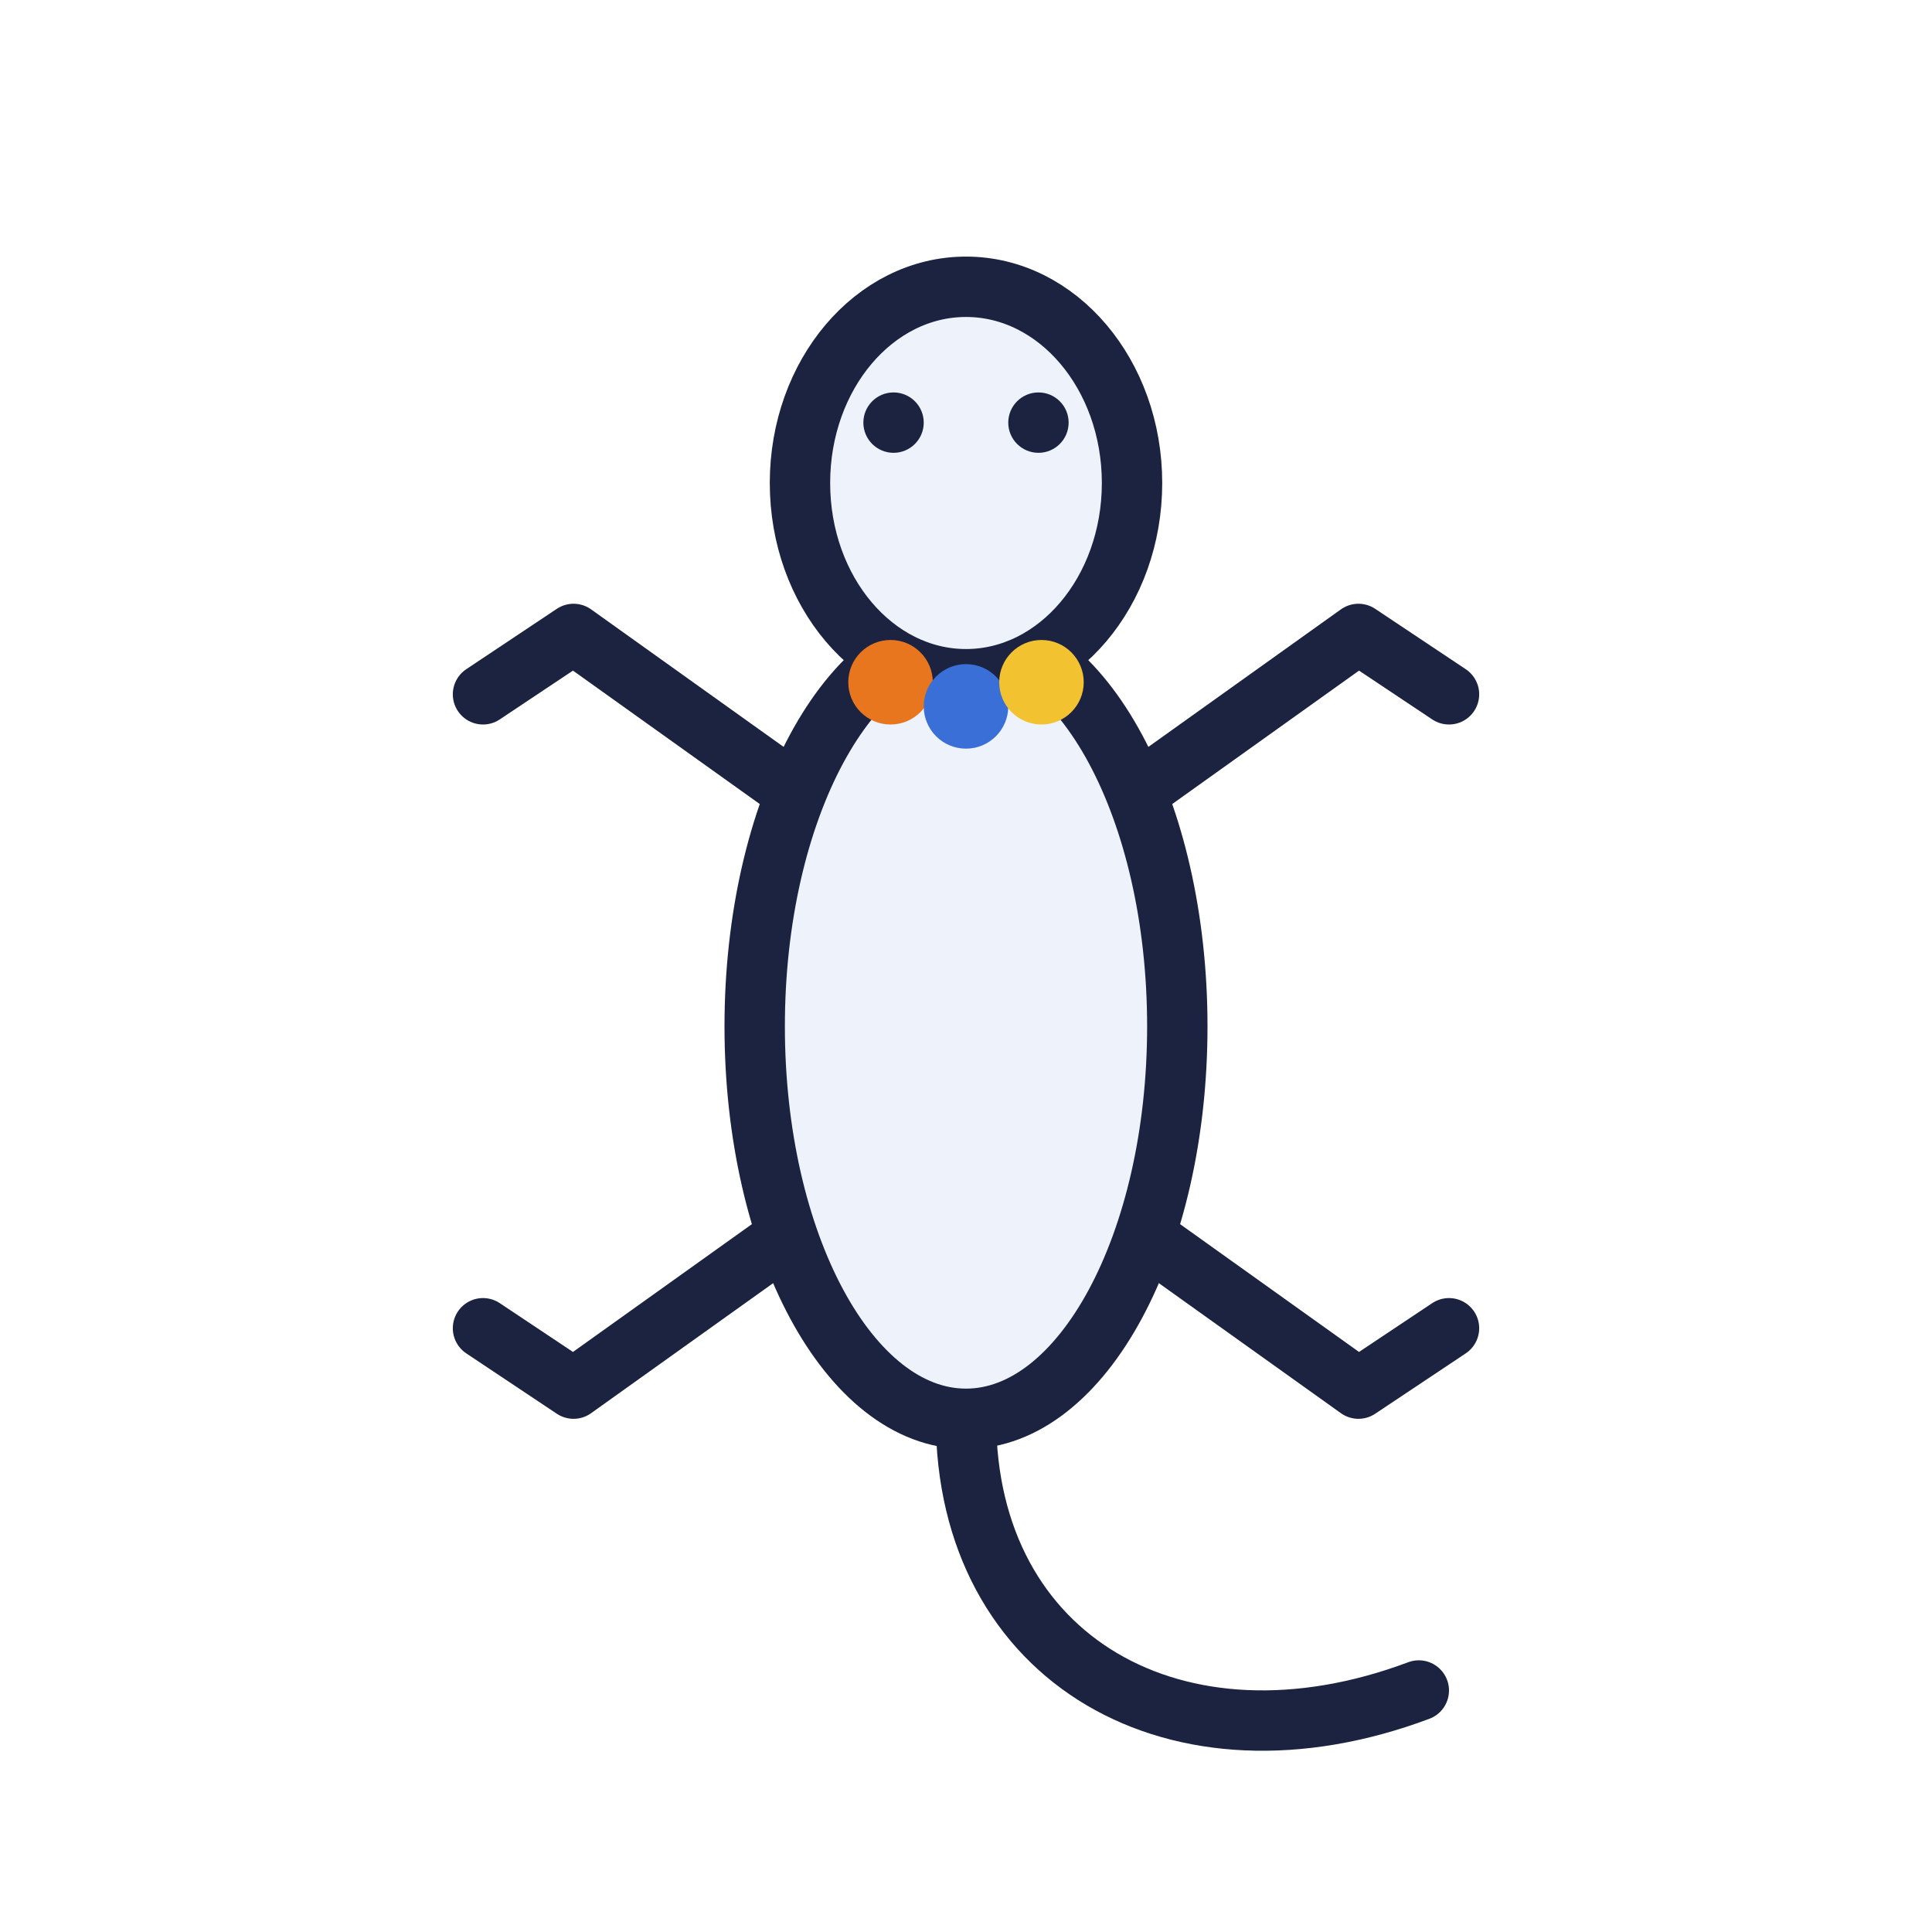
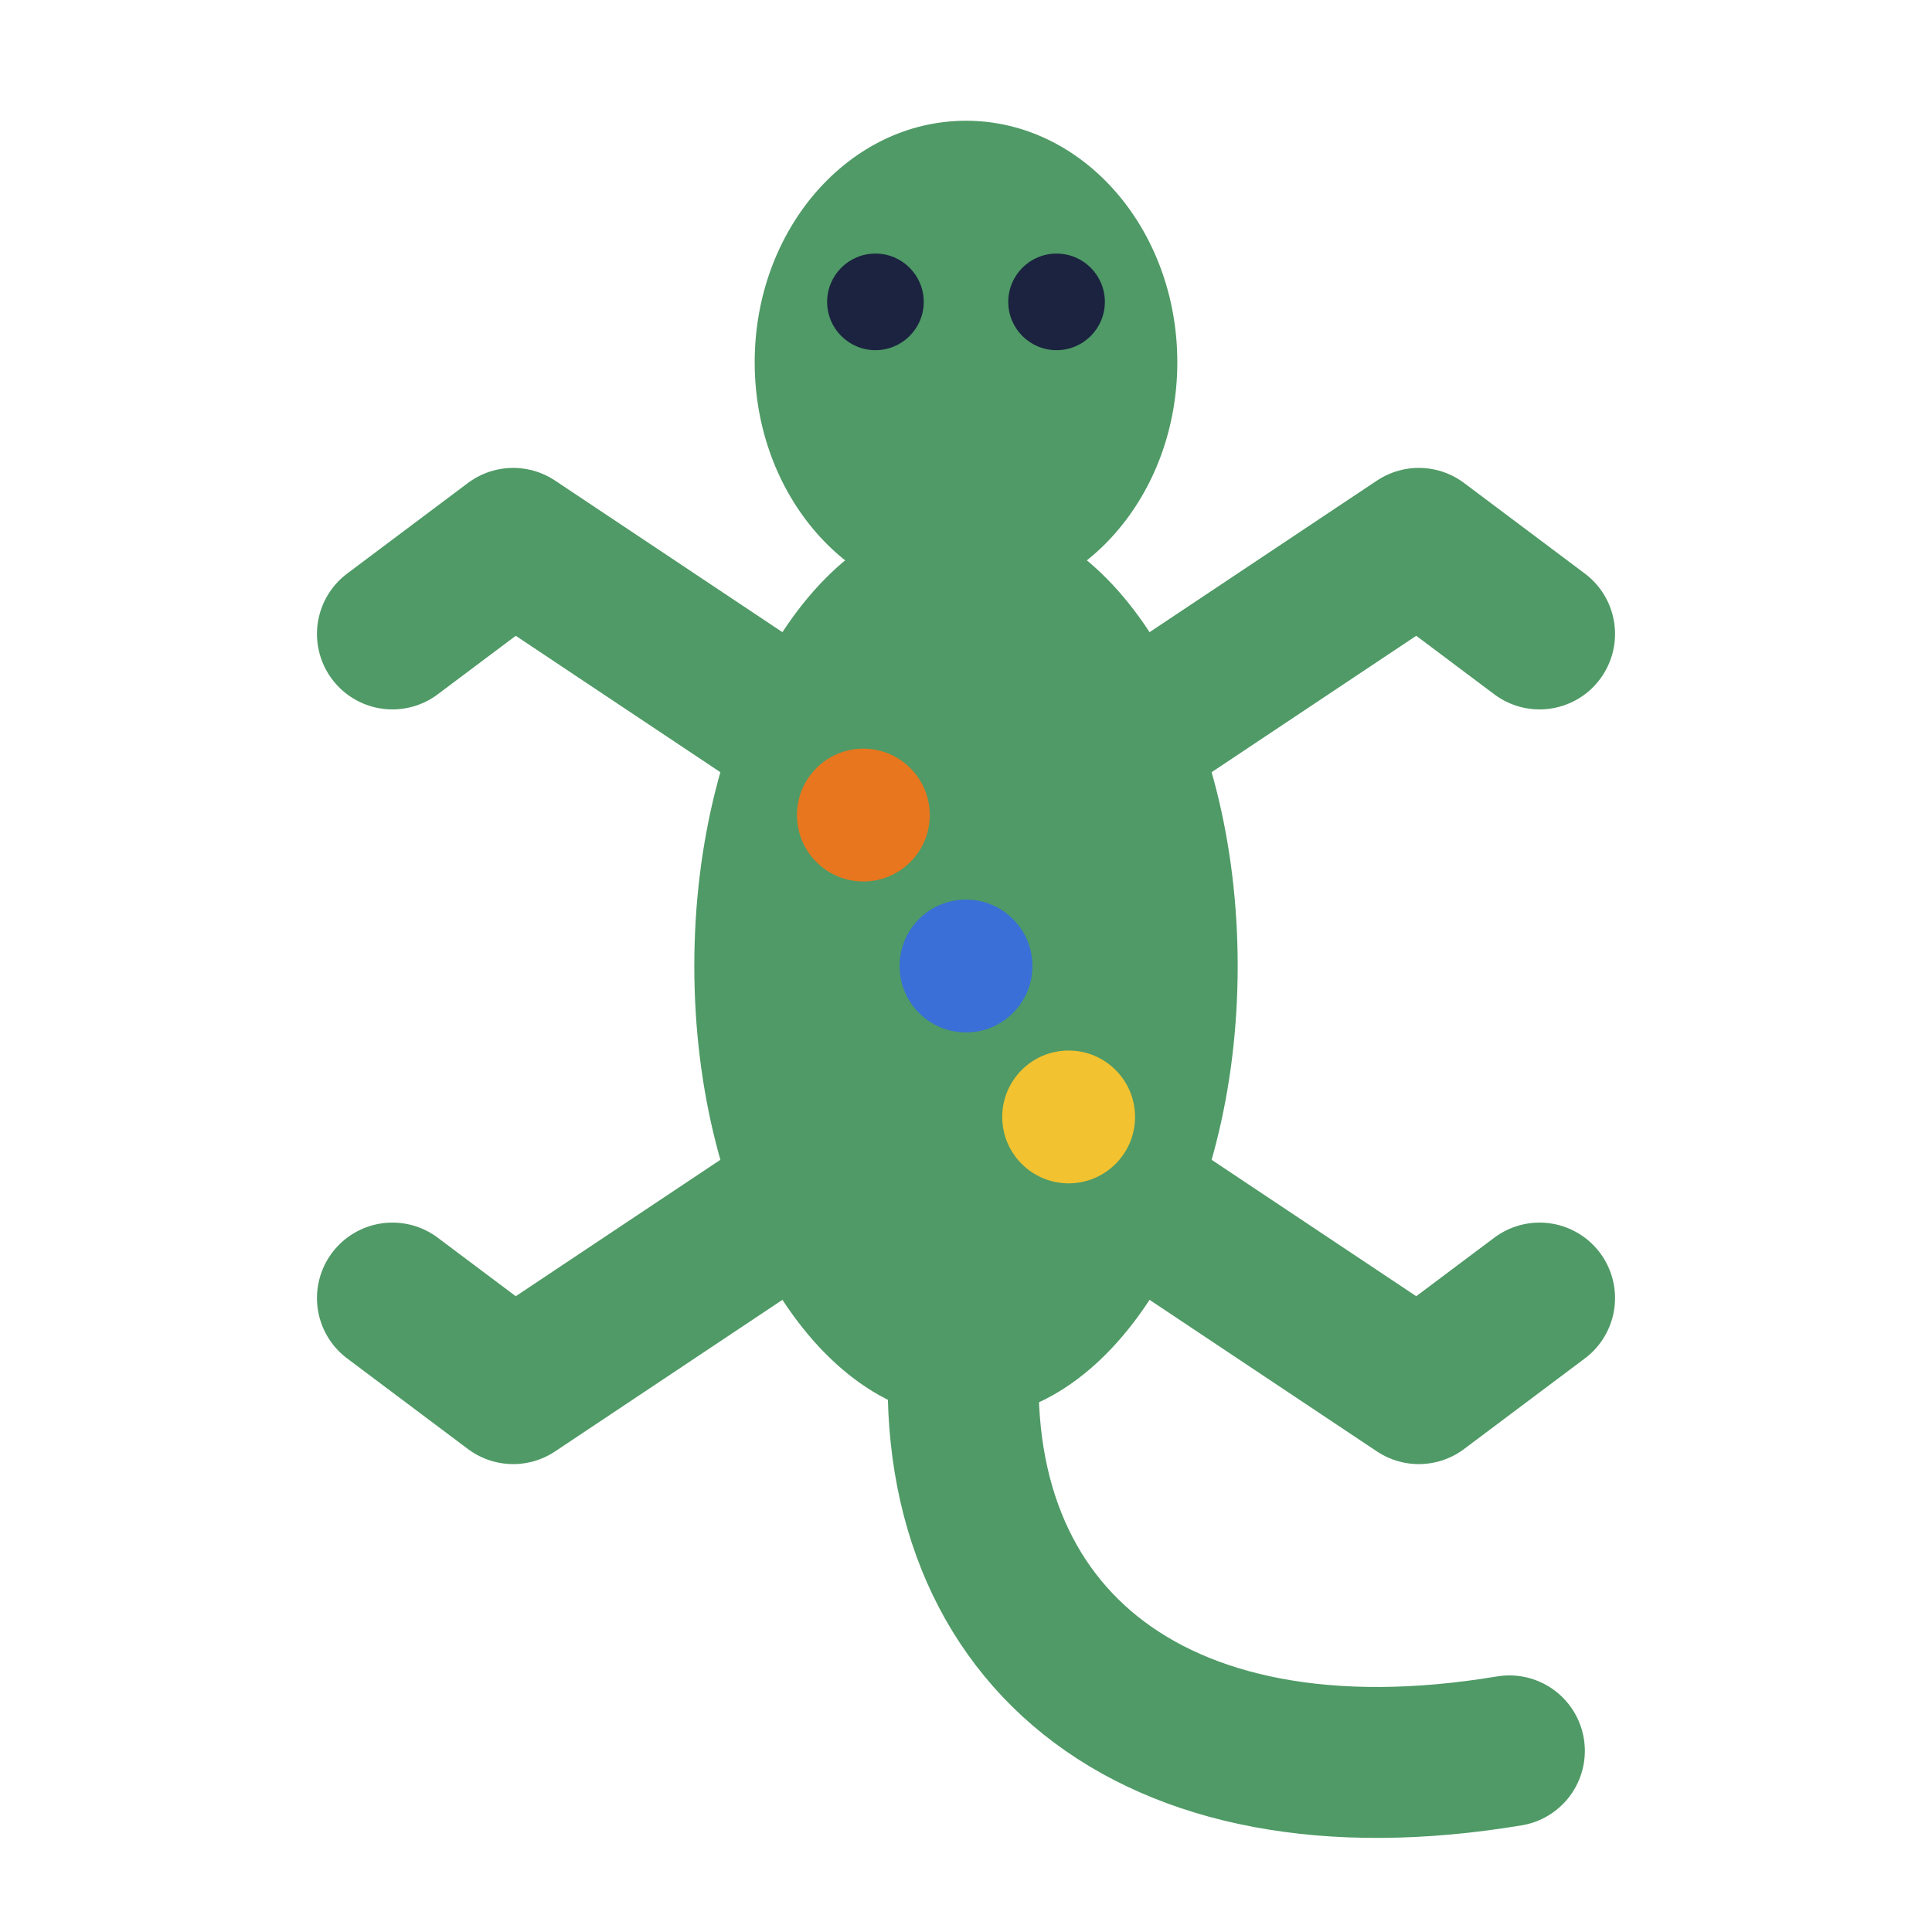
<svg xmlns="http://www.w3.org/2000/svg" viewBox="0 0 64 64">
-   <g fill="none" stroke="#1b2340" stroke-width="2" stroke-linecap="round" stroke-linejoin="round">
-     <path d="M26 26 L19 21 L16 23" />
-     <path d="M38 26 L45 21 L48 23" />
-     <path d="M26 41 L19 46 L16 44" />
-     <path d="M38 41 L45 46 L48 44" />
-     <path d="M32 47 C32 55 39 59 47 56" />
+   <g fill="none" stroke="#4f9a66" stroke-width="5" stroke-linecap="round" stroke-linejoin="round">
+     <path d="M26 24 L17 18 L13 21" />
+     <path d="M38 24 L47 18 L51 21" />
+     <path d="M26 40 L17 46 L13 43" />
+     <path d="M38 40 L47 46 L51 43" />
+     <path d="M32 44 C31 54 38 60 50 58" />
  </g>
-   <ellipse cx="32" cy="34" rx="7" ry="13" fill="#eef2fb" stroke="#1b2340" stroke-width="2" />
-   <ellipse cx="32" cy="16" rx="5.5" ry="6.5" fill="#eef2fb" stroke="#1b2340" stroke-width="2" />
-   <circle cx="29.6" cy="14" r="1" fill="#1b2340" />
-   <circle cx="34.4" cy="14" r="1" fill="#1b2340" />
-   <circle cx="29.5" cy="22.6" r="1.4" fill="#e8761e" />
-   <circle cx="32" cy="23.4" r="1.4" fill="#3a6fd8" />
-   <circle cx="34.5" cy="22.6" r="1.4" fill="#f2c230" />
+   <ellipse cx="32" cy="32" rx="9" ry="15" fill="#4f9a66" />
+   <ellipse cx="32" cy="12" rx="7" ry="8" fill="#4f9a66" />
+   <circle cx="29" cy="10" r="1.6" fill="#1b2340" />
+   <circle cx="35" cy="10" r="1.6" fill="#1b2340" />
+   <circle cx="28.6" cy="27" r="2.2" fill="#e8761e" />
+   <circle cx="32" cy="32" r="2.2" fill="#3a6fd8" />
+   <circle cx="35.4" cy="37" r="2.2" fill="#f2c230" />
</svg>
